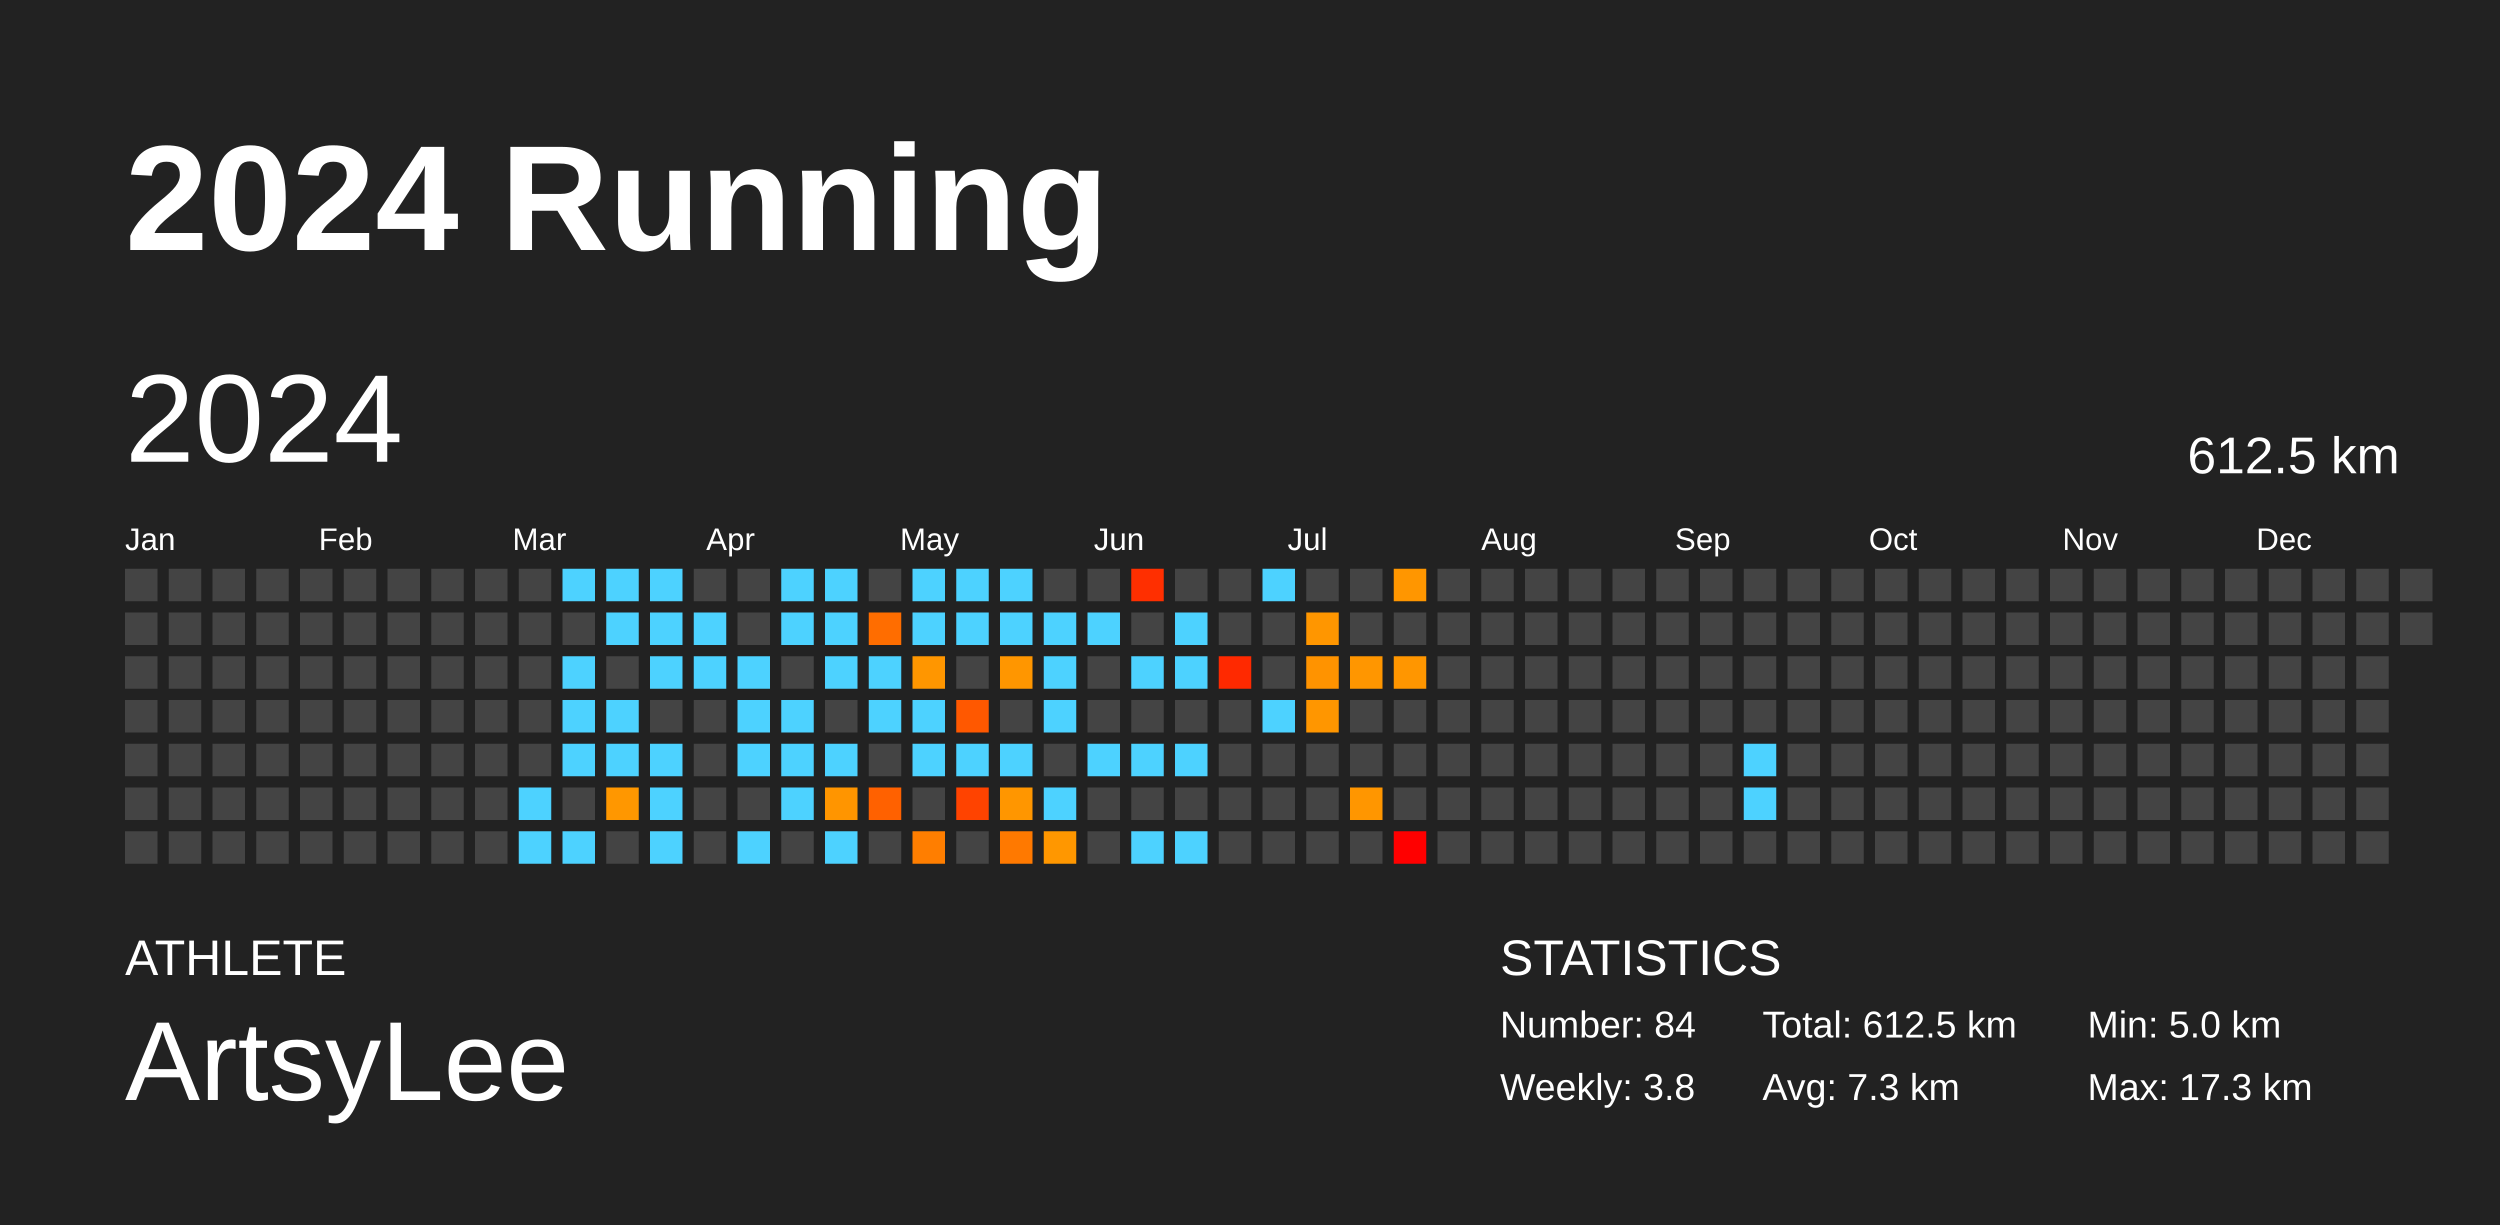
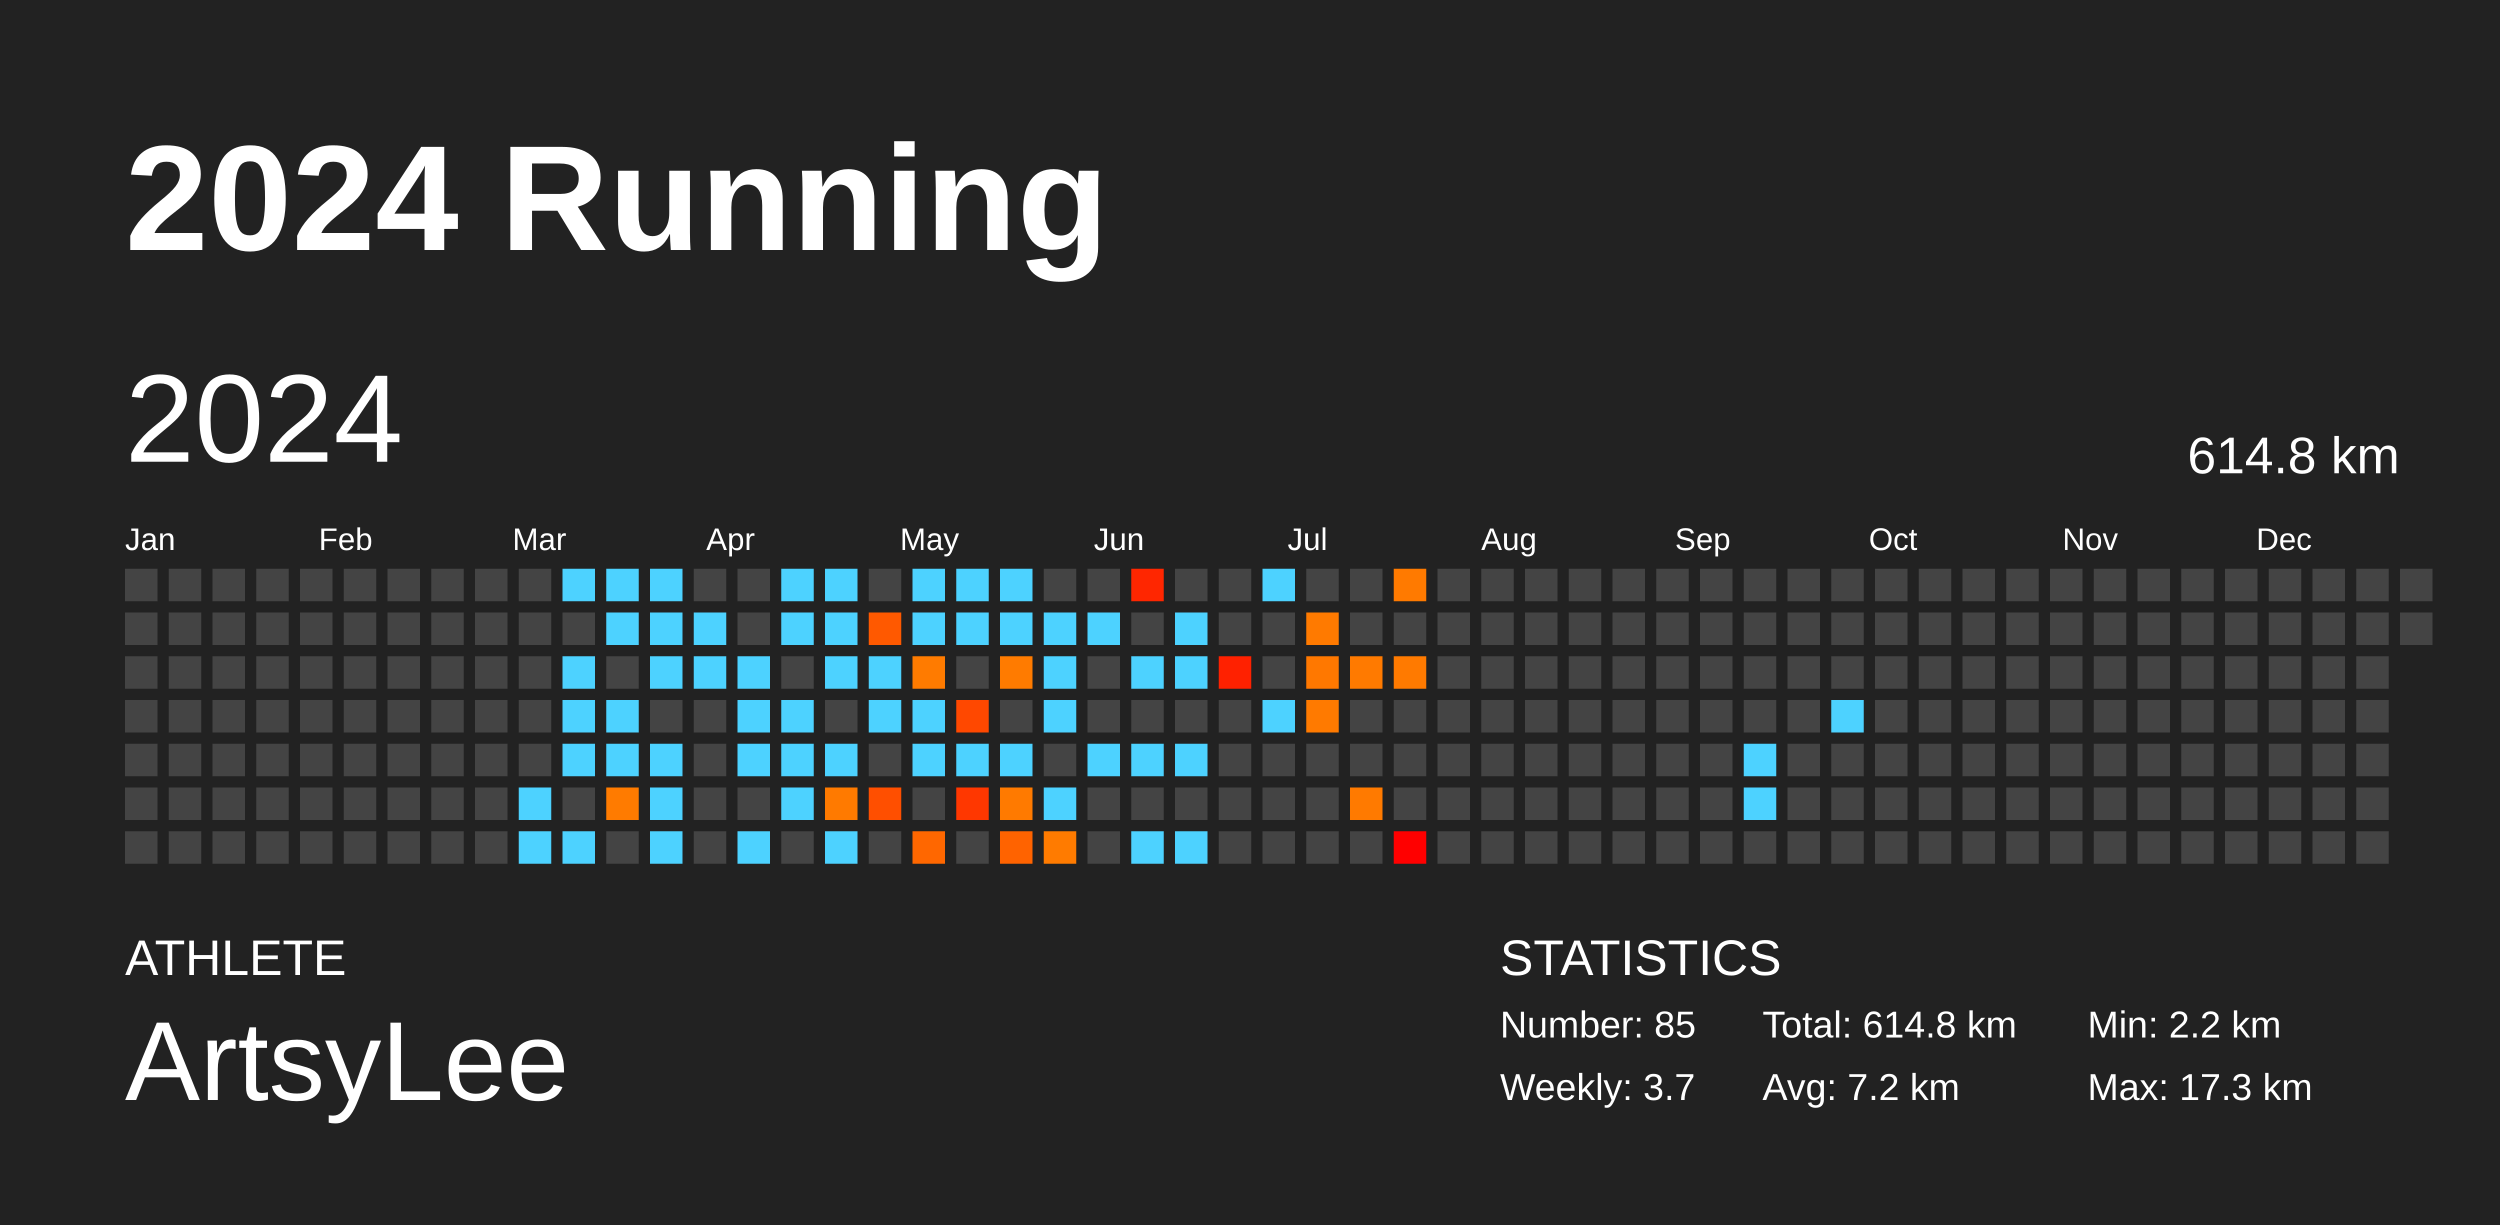
<svg xmlns="http://www.w3.org/2000/svg" baseProfile="full" height="98mm" version="1.1" viewBox="0,0,200,98" width="200mm">
  <defs />
  <rect fill="#222222" height="98" width="200" x="0" y="0" />
  <text fill="#FFFFFF" style="font-size:12px; font-family:Arial; font-weight:bold;" x="10" y="20">2024 Running</text>
  <text fill="#FFFFFF" style="font-size:4px; font-family:Arial" x="10" y="78">ATHLETE</text>
  <text fill="#FFFFFF" style="font-size:9px; font-family:Arial" x="10" y="88">ArtsyLee</text>
  <text fill="#FFFFFF" style="font-size:4px; font-family:Arial" x="120" y="78">STATISTICS</text>
-   <text fill="#FFFFFF" style="font-size:3px; font-family:Arial" x="120" y="83">Number: 84</text>
-   <text fill="#FFFFFF" style="font-size:3px; font-family:Arial" x="120" y="88">Weekly: 3.8</text>
-   <text fill="#FFFFFF" style="font-size:3px; font-family:Arial" x="141" y="83">Total: 612.5 km</text>
-   <text fill="#FFFFFF" style="font-size:3px; font-family:Arial" x="141" y="88">Avg: 7.3 km</text>
-   <text fill="#FFFFFF" style="font-size:3px; font-family:Arial" x="167" y="83">Min: 5.0 km</text>
+   <text fill="#FFFFFF" style="font-size:3px; font-family:Arial" x="120" y="83">Number: 85</text>
+   <text fill="#FFFFFF" style="font-size:3px; font-family:Arial" x="120" y="88">Weekly: 3.7</text>
+   <text fill="#FFFFFF" style="font-size:3px; font-family:Arial" x="141" y="83">Total: 614.8 km</text>
+   <text fill="#FFFFFF" style="font-size:3px; font-family:Arial" x="141" y="88">Avg: 7.2 km</text>
+   <text fill="#FFFFFF" style="font-size:3px; font-family:Arial" x="167" y="83">Min: 2.2 km</text>
  <text fill="#FFFFFF" style="font-size:3px; font-family:Arial" x="167" y="88">Max: 17.3 km</text>
  <text dominant-baseline="hanging" fill="#FFFFFF" style="font-size:10.0px; font-family:Arial;" x="10" y="30">2024</text>
-   <text dominant-baseline="hanging" fill="#FFFFFF" style="font-size:4.125px; font-family:Arial;" x="175" y="35">612.5 km</text>
+   <text dominant-baseline="hanging" fill="#FFFFFF" style="font-size:4.125px; font-family:Arial;" x="175" y="35">614.8 km</text>
  <text fill="#FFFFFF" style="font-size:2.5px; font-family:Arial" x="10.0" y="44">Jan</text>
  <text fill="#FFFFFF" style="font-size:2.5px; font-family:Arial" x="25.5" y="44">Feb</text>
  <text fill="#FFFFFF" style="font-size:2.5px; font-family:Arial" x="41.0" y="44">Mar</text>
  <text fill="#FFFFFF" style="font-size:2.5px; font-family:Arial" x="56.5" y="44">Apr</text>
  <text fill="#FFFFFF" style="font-size:2.5px; font-family:Arial" x="72.0" y="44">May</text>
  <text fill="#FFFFFF" style="font-size:2.5px; font-family:Arial" x="87.5" y="44">Jun</text>
  <text fill="#FFFFFF" style="font-size:2.5px; font-family:Arial" x="103.0" y="44">Jul</text>
  <text fill="#FFFFFF" style="font-size:2.5px; font-family:Arial" x="118.5" y="44">Aug</text>
  <text fill="#FFFFFF" style="font-size:2.5px; font-family:Arial" x="134.0" y="44">Sep</text>
  <text fill="#FFFFFF" style="font-size:2.5px; font-family:Arial" x="149.5" y="44">Oct</text>
  <text fill="#FFFFFF" style="font-size:2.5px; font-family:Arial" x="165.0" y="44">Nov</text>
  <text fill="#FFFFFF" style="font-size:2.5px; font-family:Arial" x="180.5" y="44">Dec</text>
  <rect fill="#444444" height="2.6" width="2.6" x="10.0" y="45.5" />
  <rect fill="#444444" height="2.6" width="2.6" x="10.0" y="49.0" />
  <rect fill="#444444" height="2.6" width="2.6" x="10.0" y="52.5" />
  <rect fill="#444444" height="2.6" width="2.6" x="10.0" y="56.0" />
  <rect fill="#444444" height="2.6" width="2.6" x="10.0" y="59.5" />
  <rect fill="#444444" height="2.6" width="2.6" x="10.0" y="63.0" />
  <rect fill="#444444" height="2.6" width="2.6" x="10.0" y="66.5" />
  <rect fill="#444444" height="2.6" width="2.6" x="13.5" y="45.5" />
  <rect fill="#444444" height="2.6" width="2.6" x="13.5" y="49.0" />
  <rect fill="#444444" height="2.6" width="2.6" x="13.5" y="52.5" />
  <rect fill="#444444" height="2.6" width="2.6" x="13.5" y="56.0" />
  <rect fill="#444444" height="2.6" width="2.6" x="13.5" y="59.5" />
  <rect fill="#444444" height="2.6" width="2.6" x="13.5" y="63.0" />
  <rect fill="#444444" height="2.6" width="2.6" x="13.5" y="66.5" />
  <rect fill="#444444" height="2.6" width="2.6" x="17.0" y="45.5" />
  <rect fill="#444444" height="2.6" width="2.6" x="17.0" y="49.0" />
  <rect fill="#444444" height="2.6" width="2.6" x="17.0" y="52.5" />
  <rect fill="#444444" height="2.6" width="2.6" x="17.0" y="56.0" />
  <rect fill="#444444" height="2.6" width="2.6" x="17.0" y="59.5" />
  <rect fill="#444444" height="2.6" width="2.6" x="17.0" y="63.0" />
  <rect fill="#444444" height="2.6" width="2.6" x="17.0" y="66.5" />
  <rect fill="#444444" height="2.6" width="2.6" x="20.5" y="45.5" />
  <rect fill="#444444" height="2.6" width="2.6" x="20.5" y="49.0" />
  <rect fill="#444444" height="2.6" width="2.6" x="20.5" y="52.5" />
  <rect fill="#444444" height="2.6" width="2.6" x="20.5" y="56.0" />
  <rect fill="#444444" height="2.6" width="2.6" x="20.5" y="59.5" />
  <rect fill="#444444" height="2.6" width="2.6" x="20.5" y="63.0" />
  <rect fill="#444444" height="2.6" width="2.6" x="20.5" y="66.5" />
  <rect fill="#444444" height="2.6" width="2.6" x="24.0" y="45.5" />
  <rect fill="#444444" height="2.6" width="2.6" x="24.0" y="49.0" />
  <rect fill="#444444" height="2.6" width="2.6" x="24.0" y="52.5" />
  <rect fill="#444444" height="2.6" width="2.6" x="24.0" y="56.0" />
  <rect fill="#444444" height="2.6" width="2.6" x="24.0" y="59.5" />
  <rect fill="#444444" height="2.6" width="2.6" x="24.0" y="63.0" />
  <rect fill="#444444" height="2.6" width="2.6" x="24.0" y="66.5" />
  <rect fill="#444444" height="2.6" width="2.6" x="27.5" y="45.5" />
  <rect fill="#444444" height="2.6" width="2.6" x="27.5" y="49.0" />
  <rect fill="#444444" height="2.6" width="2.6" x="27.5" y="52.5" />
  <rect fill="#444444" height="2.6" width="2.6" x="27.5" y="56.0" />
  <rect fill="#444444" height="2.6" width="2.6" x="27.5" y="59.5" />
  <rect fill="#444444" height="2.6" width="2.6" x="27.5" y="63.0" />
  <rect fill="#444444" height="2.6" width="2.6" x="27.5" y="66.5" />
  <rect fill="#444444" height="2.6" width="2.6" x="31.0" y="45.5" />
  <rect fill="#444444" height="2.6" width="2.6" x="31.0" y="49.0" />
  <rect fill="#444444" height="2.6" width="2.6" x="31.0" y="52.5" />
  <rect fill="#444444" height="2.6" width="2.6" x="31.0" y="56.0" />
  <rect fill="#444444" height="2.6" width="2.6" x="31.0" y="59.5" />
  <rect fill="#444444" height="2.6" width="2.6" x="31.0" y="63.0" />
  <rect fill="#444444" height="2.6" width="2.6" x="31.0" y="66.5" />
  <rect fill="#444444" height="2.6" width="2.6" x="34.5" y="45.5" />
  <rect fill="#444444" height="2.6" width="2.6" x="34.5" y="49.0" />
  <rect fill="#444444" height="2.6" width="2.6" x="34.5" y="52.5" />
  <rect fill="#444444" height="2.6" width="2.6" x="34.5" y="56.0" />
  <rect fill="#444444" height="2.6" width="2.6" x="34.5" y="59.5" />
  <rect fill="#444444" height="2.6" width="2.6" x="34.5" y="63.0" />
  <rect fill="#444444" height="2.6" width="2.6" x="34.5" y="66.5" />
  <rect fill="#444444" height="2.6" width="2.6" x="38.0" y="45.5" />
  <rect fill="#444444" height="2.6" width="2.6" x="38.0" y="49.0" />
  <rect fill="#444444" height="2.6" width="2.6" x="38.0" y="52.5" />
  <rect fill="#444444" height="2.6" width="2.6" x="38.0" y="56.0" />
  <rect fill="#444444" height="2.6" width="2.6" x="38.0" y="59.5" />
  <rect fill="#444444" height="2.6" width="2.6" x="38.0" y="63.0" />
  <rect fill="#444444" height="2.6" width="2.6" x="38.0" y="66.5" />
  <rect fill="#444444" height="2.6" width="2.6" x="41.5" y="45.5" />
  <rect fill="#444444" height="2.6" width="2.6" x="41.5" y="49.0" />
  <rect fill="#444444" height="2.6" width="2.6" x="41.5" y="52.5" />
  <rect fill="#444444" height="2.6" width="2.6" x="41.5" y="56.0" />
  <rect fill="#444444" height="2.6" width="2.6" x="41.5" y="59.5" />
  <rect fill="#4dd2ff" height="2.6" width="2.6" x="41.5" y="63.0" />
  <rect fill="#4dd2ff" height="2.6" width="2.6" x="41.5" y="66.5" />
  <rect fill="#4dd2ff" height="2.6" width="2.6" x="45.0" y="45.5" />
  <rect fill="#444444" height="2.6" width="2.6" x="45.0" y="49.0" />
  <rect fill="#4dd2ff" height="2.6" width="2.6" x="45.0" y="52.5" />
  <rect fill="#4dd2ff" height="2.6" width="2.6" x="45.0" y="56.0" />
  <rect fill="#4dd2ff" height="2.6" width="2.6" x="45.0" y="59.5" />
  <rect fill="#444444" height="2.6" width="2.6" x="45.0" y="63.0" />
  <rect fill="#4dd2ff" height="2.6" width="2.6" x="45.0" y="66.5" />
  <rect fill="#4dd2ff" height="2.6" width="2.6" x="48.5" y="45.5" />
  <rect fill="#4dd2ff" height="2.6" width="2.6" x="48.5" y="49.0" />
  <rect fill="#444444" height="2.6" width="2.6" x="48.5" y="52.5" />
  <rect fill="#4dd2ff" height="2.6" width="2.6" x="48.5" y="56.0" />
  <rect fill="#4dd2ff" height="2.6" width="2.6" x="48.5" y="59.5" />
-   <rect fill="#ff9700" height="2.6" width="2.6" x="48.5" y="63.0" />
+   <rect fill="#ff7b00" height="2.6" width="2.6" x="48.5" y="63.0" />
  <rect fill="#444444" height="2.6" width="2.6" x="48.5" y="66.5" />
  <rect fill="#4dd2ff" height="2.6" width="2.6" x="52.0" y="45.5" />
  <rect fill="#4dd2ff" height="2.6" width="2.6" x="52.0" y="49.0" />
  <rect fill="#4dd2ff" height="2.6" width="2.6" x="52.0" y="52.5" />
  <rect fill="#444444" height="2.6" width="2.6" x="52.0" y="56.0" />
  <rect fill="#4dd2ff" height="2.6" width="2.6" x="52.0" y="59.5" />
  <rect fill="#4dd2ff" height="2.6" width="2.6" x="52.0" y="63.0" />
  <rect fill="#4dd2ff" height="2.6" width="2.6" x="52.0" y="66.5" />
  <rect fill="#444444" height="2.6" width="2.6" x="55.5" y="45.5" />
  <rect fill="#4dd2ff" height="2.6" width="2.6" x="55.5" y="49.0" />
  <rect fill="#4dd2ff" height="2.6" width="2.6" x="55.5" y="52.5" />
  <rect fill="#444444" height="2.6" width="2.6" x="55.5" y="56.0" />
  <rect fill="#444444" height="2.6" width="2.6" x="55.5" y="59.5" />
  <rect fill="#444444" height="2.6" width="2.6" x="55.5" y="63.0" />
  <rect fill="#444444" height="2.6" width="2.6" x="55.5" y="66.5" />
  <rect fill="#444444" height="2.6" width="2.6" x="59.0" y="45.5" />
  <rect fill="#444444" height="2.6" width="2.6" x="59.0" y="49.0" />
  <rect fill="#4dd2ff" height="2.6" width="2.6" x="59.0" y="52.5" />
  <rect fill="#4dd2ff" height="2.6" width="2.6" x="59.0" y="56.0" />
  <rect fill="#4dd2ff" height="2.6" width="2.6" x="59.0" y="59.5" />
  <rect fill="#444444" height="2.6" width="2.6" x="59.0" y="63.0" />
  <rect fill="#4dd2ff" height="2.6" width="2.6" x="59.0" y="66.5" />
  <rect fill="#4dd2ff" height="2.6" width="2.6" x="62.5" y="45.5" />
  <rect fill="#4dd2ff" height="2.6" width="2.6" x="62.5" y="49.0" />
  <rect fill="#444444" height="2.6" width="2.6" x="62.5" y="52.5" />
  <rect fill="#4dd2ff" height="2.6" width="2.6" x="62.5" y="56.0" />
  <rect fill="#4dd2ff" height="2.6" width="2.6" x="62.5" y="59.5" />
  <rect fill="#4dd2ff" height="2.6" width="2.6" x="62.5" y="63.0" />
  <rect fill="#444444" height="2.6" width="2.6" x="62.5" y="66.5" />
  <rect fill="#4dd2ff" height="2.6" width="2.6" x="66.0" y="45.5" />
  <rect fill="#4dd2ff" height="2.6" width="2.6" x="66.0" y="49.0" />
  <rect fill="#4dd2ff" height="2.6" width="2.6" x="66.0" y="52.5" />
  <rect fill="#444444" height="2.6" width="2.6" x="66.0" y="56.0" />
  <rect fill="#4dd2ff" height="2.6" width="2.6" x="66.0" y="59.5" />
-   <rect fill="#ff9500" height="2.6" width="2.6" x="66.0" y="63.0" />
+   <rect fill="#ff7a00" height="2.6" width="2.6" x="66.0" y="63.0" />
  <rect fill="#4dd2ff" height="2.6" width="2.6" x="66.0" y="66.5" />
  <rect fill="#444444" height="2.6" width="2.6" x="69.5" y="45.5" />
-   <rect fill="#ff6d00" height="2.6" width="2.6" x="69.5" y="49.0" />
+   <rect fill="#ff5900" height="2.6" width="2.6" x="69.5" y="49.0" />
  <rect fill="#4dd2ff" height="2.6" width="2.6" x="69.5" y="52.5" />
  <rect fill="#4dd2ff" height="2.6" width="2.6" x="69.5" y="56.0" />
  <rect fill="#444444" height="2.6" width="2.6" x="69.5" y="59.5" />
-   <rect fill="#ff6100" height="2.6" width="2.6" x="69.5" y="63.0" />
+   <rect fill="#ff4f00" height="2.6" width="2.6" x="69.5" y="63.0" />
  <rect fill="#444444" height="2.6" width="2.6" x="69.5" y="66.5" />
  <rect fill="#4dd2ff" height="2.6" width="2.6" x="73.0" y="45.5" />
  <rect fill="#4dd2ff" height="2.6" width="2.6" x="73.0" y="49.0" />
-   <rect fill="#ff9600" height="2.6" width="2.6" x="73.0" y="52.5" />
+   <rect fill="#ff7b00" height="2.6" width="2.6" x="73.0" y="52.5" />
  <rect fill="#4dd2ff" height="2.6" width="2.6" x="73.0" y="56.0" />
  <rect fill="#4dd2ff" height="2.6" width="2.6" x="73.0" y="59.5" />
  <rect fill="#444444" height="2.6" width="2.6" x="73.0" y="63.0" />
-   <rect fill="#ff7e00" height="2.6" width="2.6" x="73.0" y="66.5" />
+   <rect fill="#ff6700" height="2.6" width="2.6" x="73.0" y="66.5" />
  <rect fill="#4dd2ff" height="2.6" width="2.6" x="76.5" y="45.5" />
  <rect fill="#4dd2ff" height="2.6" width="2.6" x="76.5" y="49.0" />
  <rect fill="#444444" height="2.6" width="2.6" x="76.5" y="52.5" />
-   <rect fill="#ff5800" height="2.6" width="2.6" x="76.5" y="56.0" />
+   <rect fill="#ff4800" height="2.6" width="2.6" x="76.5" y="56.0" />
  <rect fill="#4dd2ff" height="2.6" width="2.6" x="76.5" y="59.5" />
-   <rect fill="#ff4300" height="2.6" width="2.6" x="76.5" y="63.0" />
+   <rect fill="#ff3700" height="2.6" width="2.6" x="76.5" y="63.0" />
  <rect fill="#444444" height="2.6" width="2.6" x="76.5" y="66.5" />
  <rect fill="#4dd2ff" height="2.6" width="2.6" x="80.0" y="45.5" />
  <rect fill="#4dd2ff" height="2.6" width="2.6" x="80.0" y="49.0" />
-   <rect fill="#ff9600" height="2.6" width="2.6" x="80.0" y="52.5" />
+   <rect fill="#ff7b00" height="2.6" width="2.6" x="80.0" y="52.5" />
  <rect fill="#444444" height="2.6" width="2.6" x="80.0" y="56.0" />
  <rect fill="#4dd2ff" height="2.6" width="2.6" x="80.0" y="59.5" />
-   <rect fill="#ff9600" height="2.6" width="2.6" x="80.0" y="63.0" />
-   <rect fill="#ff7900" height="2.6" width="2.6" x="80.0" y="66.5" />
+   <rect fill="#ff7a00" height="2.6" width="2.6" x="80.0" y="63.0" />
+   <rect fill="#ff6300" height="2.6" width="2.6" x="80.0" y="66.5" />
  <rect fill="#444444" height="2.6" width="2.6" x="83.5" y="45.5" />
  <rect fill="#4dd2ff" height="2.6" width="2.6" x="83.5" y="49.0" />
  <rect fill="#4dd2ff" height="2.6" width="2.6" x="83.5" y="52.5" />
  <rect fill="#4dd2ff" height="2.6" width="2.6" x="83.5" y="56.0" />
  <rect fill="#444444" height="2.6" width="2.6" x="83.5" y="59.5" />
  <rect fill="#4dd2ff" height="2.6" width="2.6" x="83.5" y="63.0" />
-   <rect fill="#ff9700" height="2.6" width="2.6" x="83.5" y="66.5" />
+   <rect fill="#ff7b00" height="2.6" width="2.6" x="83.5" y="66.5" />
  <rect fill="#444444" height="2.6" width="2.6" x="87.0" y="45.5" />
  <rect fill="#4dd2ff" height="2.6" width="2.6" x="87.0" y="49.0" />
  <rect fill="#444444" height="2.6" width="2.6" x="87.0" y="52.5" />
  <rect fill="#444444" height="2.6" width="2.6" x="87.0" y="56.0" />
  <rect fill="#4dd2ff" height="2.6" width="2.6" x="87.0" y="59.5" />
  <rect fill="#444444" height="2.6" width="2.6" x="87.0" y="63.0" />
  <rect fill="#444444" height="2.6" width="2.6" x="87.0" y="66.5" />
-   <rect fill="#ff2f00" height="2.6" width="2.6" x="90.5" y="45.5" />
+   <rect fill="#ff2600" height="2.6" width="2.6" x="90.5" y="45.5" />
  <rect fill="#444444" height="2.6" width="2.6" x="90.5" y="49.0" />
  <rect fill="#4dd2ff" height="2.6" width="2.6" x="90.5" y="52.5" />
  <rect fill="#444444" height="2.6" width="2.6" x="90.5" y="56.0" />
  <rect fill="#4dd2ff" height="2.6" width="2.6" x="90.5" y="59.5" />
  <rect fill="#444444" height="2.6" width="2.6" x="90.5" y="63.0" />
  <rect fill="#4dd2ff" height="2.6" width="2.6" x="90.5" y="66.5" />
  <rect fill="#444444" height="2.6" width="2.6" x="94.0" y="45.5" />
  <rect fill="#4dd2ff" height="2.6" width="2.6" x="94.0" y="49.0" />
  <rect fill="#4dd2ff" height="2.6" width="2.6" x="94.0" y="52.5" />
  <rect fill="#444444" height="2.6" width="2.6" x="94.0" y="56.0" />
  <rect fill="#4dd2ff" height="2.6" width="2.6" x="94.0" y="59.5" />
  <rect fill="#444444" height="2.6" width="2.6" x="94.0" y="63.0" />
  <rect fill="#4dd2ff" height="2.6" width="2.6" x="94.0" y="66.5" />
  <rect fill="#444444" height="2.6" width="2.6" x="97.5" y="45.5" />
  <rect fill="#444444" height="2.6" width="2.6" x="97.5" y="49.0" />
-   <rect fill="#ff2900" height="2.6" width="2.6" x="97.5" y="52.5" />
+   <rect fill="#ff2100" height="2.6" width="2.6" x="97.5" y="52.5" />
  <rect fill="#444444" height="2.6" width="2.6" x="97.5" y="56.0" />
  <rect fill="#444444" height="2.6" width="2.6" x="97.5" y="59.5" />
  <rect fill="#444444" height="2.6" width="2.6" x="97.5" y="63.0" />
  <rect fill="#444444" height="2.6" width="2.6" x="97.5" y="66.5" />
  <rect fill="#4dd2ff" height="2.6" width="2.6" x="101.0" y="45.5" />
  <rect fill="#444444" height="2.6" width="2.6" x="101.0" y="49.0" />
  <rect fill="#444444" height="2.6" width="2.6" x="101.0" y="52.5" />
  <rect fill="#4dd2ff" height="2.6" width="2.6" x="101.0" y="56.0" />
  <rect fill="#444444" height="2.6" width="2.6" x="101.0" y="59.5" />
  <rect fill="#444444" height="2.6" width="2.6" x="101.0" y="63.0" />
  <rect fill="#444444" height="2.6" width="2.6" x="101.0" y="66.5" />
  <rect fill="#444444" height="2.6" width="2.6" x="104.5" y="45.5" />
-   <rect fill="#ff9600" height="2.6" width="2.6" x="104.5" y="49.0" />
-   <rect fill="#ff9300" height="2.6" width="2.6" x="104.5" y="52.5" />
-   <rect fill="#ff9600" height="2.6" width="2.6" x="104.5" y="56.0" />
+   <rect fill="#ff7a00" height="2.6" width="2.6" x="104.5" y="49.0" />
+   <rect fill="#ff7800" height="2.6" width="2.6" x="104.5" y="52.5" />
+   <rect fill="#ff7a00" height="2.6" width="2.6" x="104.5" y="56.0" />
  <rect fill="#444444" height="2.6" width="2.6" x="104.5" y="59.5" />
  <rect fill="#444444" height="2.6" width="2.6" x="104.5" y="63.0" />
  <rect fill="#444444" height="2.6" width="2.6" x="104.5" y="66.5" />
  <rect fill="#444444" height="2.6" width="2.6" x="108.0" y="45.5" />
  <rect fill="#444444" height="2.6" width="2.6" x="108.0" y="49.0" />
-   <rect fill="#ff9600" height="2.6" width="2.6" x="108.0" y="52.5" />
+   <rect fill="#ff7a00" height="2.6" width="2.6" x="108.0" y="52.5" />
  <rect fill="#444444" height="2.6" width="2.6" x="108.0" y="56.0" />
  <rect fill="#444444" height="2.6" width="2.6" x="108.0" y="59.5" />
-   <rect fill="#ff9600" height="2.6" width="2.6" x="108.0" y="63.0" />
+   <rect fill="#ff7a00" height="2.6" width="2.6" x="108.0" y="63.0" />
  <rect fill="#444444" height="2.6" width="2.6" x="108.0" y="66.5" />
-   <rect fill="#ff9600" height="2.6" width="2.6" x="111.5" y="45.5" />
+   <rect fill="#ff7a00" height="2.6" width="2.6" x="111.5" y="45.5" />
  <rect fill="#444444" height="2.6" width="2.6" x="111.5" y="49.0" />
-   <rect fill="#ff9600" height="2.6" width="2.6" x="111.5" y="52.5" />
+   <rect fill="#ff7a00" height="2.6" width="2.6" x="111.5" y="52.5" />
  <rect fill="#444444" height="2.6" width="2.6" x="111.5" y="56.0" />
  <rect fill="#444444" height="2.6" width="2.6" x="111.5" y="59.5" />
  <rect fill="#444444" height="2.6" width="2.6" x="111.5" y="63.0" />
  <rect fill="#ff0000" height="2.6" width="2.6" x="111.5" y="66.5" />
  <rect fill="#444444" height="2.6" width="2.6" x="115.0" y="45.5" />
  <rect fill="#444444" height="2.6" width="2.6" x="115.0" y="49.0" />
  <rect fill="#444444" height="2.6" width="2.6" x="115.0" y="52.5" />
  <rect fill="#444444" height="2.6" width="2.6" x="115.0" y="56.0" />
  <rect fill="#444444" height="2.6" width="2.6" x="115.0" y="59.5" />
  <rect fill="#444444" height="2.6" width="2.6" x="115.0" y="63.0" />
  <rect fill="#444444" height="2.6" width="2.6" x="115.0" y="66.5" />
  <rect fill="#444444" height="2.6" width="2.6" x="118.5" y="45.5" />
  <rect fill="#444444" height="2.6" width="2.6" x="118.5" y="49.0" />
  <rect fill="#444444" height="2.6" width="2.6" x="118.5" y="52.5" />
  <rect fill="#444444" height="2.6" width="2.6" x="118.5" y="56.0" />
  <rect fill="#444444" height="2.6" width="2.6" x="118.5" y="59.5" />
  <rect fill="#444444" height="2.6" width="2.6" x="118.5" y="63.0" />
  <rect fill="#444444" height="2.6" width="2.6" x="118.5" y="66.5" />
  <rect fill="#444444" height="2.6" width="2.6" x="122.0" y="45.5" />
  <rect fill="#444444" height="2.6" width="2.6" x="122.0" y="49.0" />
  <rect fill="#444444" height="2.6" width="2.6" x="122.0" y="52.5" />
  <rect fill="#444444" height="2.6" width="2.6" x="122.0" y="56.0" />
  <rect fill="#444444" height="2.6" width="2.6" x="122.0" y="59.5" />
  <rect fill="#444444" height="2.6" width="2.6" x="122.0" y="63.0" />
  <rect fill="#444444" height="2.6" width="2.6" x="122.0" y="66.5" />
  <rect fill="#444444" height="2.6" width="2.6" x="125.5" y="45.5" />
  <rect fill="#444444" height="2.6" width="2.6" x="125.5" y="49.0" />
  <rect fill="#444444" height="2.6" width="2.6" x="125.5" y="52.5" />
  <rect fill="#444444" height="2.6" width="2.6" x="125.5" y="56.0" />
  <rect fill="#444444" height="2.6" width="2.6" x="125.5" y="59.5" />
  <rect fill="#444444" height="2.6" width="2.6" x="125.5" y="63.0" />
  <rect fill="#444444" height="2.6" width="2.6" x="125.5" y="66.5" />
  <rect fill="#444444" height="2.6" width="2.6" x="129.0" y="45.5" />
  <rect fill="#444444" height="2.6" width="2.6" x="129.0" y="49.0" />
  <rect fill="#444444" height="2.6" width="2.6" x="129.0" y="52.5" />
  <rect fill="#444444" height="2.6" width="2.6" x="129.0" y="56.0" />
  <rect fill="#444444" height="2.6" width="2.6" x="129.0" y="59.5" />
  <rect fill="#444444" height="2.6" width="2.6" x="129.0" y="63.0" />
  <rect fill="#444444" height="2.6" width="2.6" x="129.0" y="66.5" />
  <rect fill="#444444" height="2.6" width="2.6" x="132.5" y="45.5" />
  <rect fill="#444444" height="2.6" width="2.6" x="132.5" y="49.0" />
  <rect fill="#444444" height="2.6" width="2.6" x="132.5" y="52.5" />
  <rect fill="#444444" height="2.6" width="2.6" x="132.5" y="56.0" />
  <rect fill="#444444" height="2.6" width="2.6" x="132.5" y="59.5" />
  <rect fill="#444444" height="2.6" width="2.6" x="132.5" y="63.0" />
  <rect fill="#444444" height="2.6" width="2.6" x="132.5" y="66.5" />
  <rect fill="#444444" height="2.6" width="2.6" x="136.0" y="45.5" />
  <rect fill="#444444" height="2.6" width="2.6" x="136.0" y="49.0" />
  <rect fill="#444444" height="2.6" width="2.6" x="136.0" y="52.5" />
  <rect fill="#444444" height="2.6" width="2.6" x="136.0" y="56.0" />
  <rect fill="#444444" height="2.6" width="2.6" x="136.0" y="59.5" />
  <rect fill="#444444" height="2.6" width="2.6" x="136.0" y="63.0" />
  <rect fill="#444444" height="2.6" width="2.6" x="136.0" y="66.5" />
  <rect fill="#444444" height="2.6" width="2.6" x="139.5" y="45.5" />
  <rect fill="#444444" height="2.6" width="2.6" x="139.5" y="49.0" />
  <rect fill="#444444" height="2.6" width="2.6" x="139.5" y="52.5" />
  <rect fill="#444444" height="2.6" width="2.6" x="139.5" y="56.0" />
  <rect fill="#4dd2ff" height="2.6" width="2.6" x="139.5" y="59.5" />
  <rect fill="#4dd2ff" height="2.6" width="2.6" x="139.5" y="63.0" />
  <rect fill="#444444" height="2.6" width="2.6" x="139.5" y="66.5" />
  <rect fill="#444444" height="2.6" width="2.6" x="143.0" y="45.5" />
  <rect fill="#444444" height="2.6" width="2.6" x="143.0" y="49.0" />
  <rect fill="#444444" height="2.6" width="2.6" x="143.0" y="52.5" />
  <rect fill="#444444" height="2.6" width="2.6" x="143.0" y="56.0" />
  <rect fill="#444444" height="2.6" width="2.6" x="143.0" y="59.5" />
  <rect fill="#444444" height="2.6" width="2.6" x="143.0" y="63.0" />
  <rect fill="#444444" height="2.6" width="2.6" x="143.0" y="66.5" />
  <rect fill="#444444" height="2.6" width="2.6" x="146.5" y="45.5" />
  <rect fill="#444444" height="2.6" width="2.6" x="146.5" y="49.0" />
  <rect fill="#444444" height="2.6" width="2.6" x="146.5" y="52.5" />
-   <rect fill="#444444" height="2.6" width="2.6" x="146.5" y="56.0" />
+   <rect fill="#4dd2ff" height="2.6" width="2.6" x="146.5" y="56.0" />
  <rect fill="#444444" height="2.6" width="2.6" x="146.5" y="59.5" />
  <rect fill="#444444" height="2.6" width="2.6" x="146.5" y="63.0" />
  <rect fill="#444444" height="2.6" width="2.6" x="146.5" y="66.5" />
  <rect fill="#444444" height="2.6" width="2.6" x="150.0" y="45.5" />
  <rect fill="#444444" height="2.6" width="2.6" x="150.0" y="49.0" />
  <rect fill="#444444" height="2.6" width="2.6" x="150.0" y="52.5" />
  <rect fill="#444444" height="2.6" width="2.6" x="150.0" y="56.0" />
  <rect fill="#444444" height="2.6" width="2.6" x="150.0" y="59.5" />
  <rect fill="#444444" height="2.6" width="2.6" x="150.0" y="63.0" />
  <rect fill="#444444" height="2.6" width="2.6" x="150.0" y="66.5" />
  <rect fill="#444444" height="2.6" width="2.6" x="153.5" y="45.5" />
  <rect fill="#444444" height="2.6" width="2.6" x="153.5" y="49.0" />
  <rect fill="#444444" height="2.6" width="2.6" x="153.5" y="52.5" />
  <rect fill="#444444" height="2.6" width="2.6" x="153.5" y="56.0" />
  <rect fill="#444444" height="2.6" width="2.6" x="153.5" y="59.5" />
  <rect fill="#444444" height="2.6" width="2.6" x="153.5" y="63.0" />
  <rect fill="#444444" height="2.6" width="2.6" x="153.5" y="66.5" />
  <rect fill="#444444" height="2.6" width="2.6" x="157.0" y="45.5" />
  <rect fill="#444444" height="2.6" width="2.6" x="157.0" y="49.0" />
  <rect fill="#444444" height="2.6" width="2.6" x="157.0" y="52.5" />
  <rect fill="#444444" height="2.6" width="2.6" x="157.0" y="56.0" />
  <rect fill="#444444" height="2.6" width="2.6" x="157.0" y="59.5" />
  <rect fill="#444444" height="2.6" width="2.6" x="157.0" y="63.0" />
  <rect fill="#444444" height="2.6" width="2.6" x="157.0" y="66.5" />
  <rect fill="#444444" height="2.6" width="2.6" x="160.5" y="45.5" />
  <rect fill="#444444" height="2.6" width="2.6" x="160.5" y="49.0" />
  <rect fill="#444444" height="2.6" width="2.6" x="160.5" y="52.5" />
  <rect fill="#444444" height="2.6" width="2.6" x="160.5" y="56.0" />
  <rect fill="#444444" height="2.6" width="2.6" x="160.5" y="59.5" />
  <rect fill="#444444" height="2.6" width="2.6" x="160.5" y="63.0" />
  <rect fill="#444444" height="2.6" width="2.6" x="160.5" y="66.5" />
  <rect fill="#444444" height="2.6" width="2.6" x="164.0" y="45.5" />
  <rect fill="#444444" height="2.6" width="2.6" x="164.0" y="49.0" />
  <rect fill="#444444" height="2.6" width="2.6" x="164.0" y="52.5" />
  <rect fill="#444444" height="2.6" width="2.6" x="164.0" y="56.0" />
  <rect fill="#444444" height="2.6" width="2.6" x="164.0" y="59.5" />
  <rect fill="#444444" height="2.6" width="2.6" x="164.0" y="63.0" />
  <rect fill="#444444" height="2.6" width="2.6" x="164.0" y="66.5" />
  <rect fill="#444444" height="2.6" width="2.6" x="167.5" y="45.5" />
  <rect fill="#444444" height="2.6" width="2.6" x="167.5" y="49.0" />
  <rect fill="#444444" height="2.6" width="2.6" x="167.5" y="52.5" />
  <rect fill="#444444" height="2.6" width="2.6" x="167.5" y="56.0" />
  <rect fill="#444444" height="2.6" width="2.6" x="167.5" y="59.5" />
  <rect fill="#444444" height="2.6" width="2.6" x="167.5" y="63.0" />
  <rect fill="#444444" height="2.6" width="2.6" x="167.5" y="66.5" />
  <rect fill="#444444" height="2.6" width="2.6" x="171.0" y="45.5" />
  <rect fill="#444444" height="2.6" width="2.6" x="171.0" y="49.0" />
  <rect fill="#444444" height="2.6" width="2.6" x="171.0" y="52.5" />
  <rect fill="#444444" height="2.6" width="2.6" x="171.0" y="56.0" />
  <rect fill="#444444" height="2.6" width="2.6" x="171.0" y="59.5" />
  <rect fill="#444444" height="2.6" width="2.6" x="171.0" y="63.0" />
  <rect fill="#444444" height="2.6" width="2.6" x="171.0" y="66.5" />
  <rect fill="#444444" height="2.6" width="2.6" x="174.5" y="45.5" />
  <rect fill="#444444" height="2.6" width="2.6" x="174.5" y="49.0" />
  <rect fill="#444444" height="2.6" width="2.6" x="174.5" y="52.5" />
  <rect fill="#444444" height="2.6" width="2.6" x="174.5" y="56.0" />
  <rect fill="#444444" height="2.6" width="2.6" x="174.5" y="59.5" />
  <rect fill="#444444" height="2.6" width="2.6" x="174.5" y="63.0" />
  <rect fill="#444444" height="2.6" width="2.6" x="174.5" y="66.5" />
  <rect fill="#444444" height="2.6" width="2.6" x="178.0" y="45.5" />
  <rect fill="#444444" height="2.6" width="2.6" x="178.0" y="49.0" />
  <rect fill="#444444" height="2.6" width="2.6" x="178.0" y="52.5" />
  <rect fill="#444444" height="2.6" width="2.6" x="178.0" y="56.0" />
  <rect fill="#444444" height="2.6" width="2.6" x="178.0" y="59.5" />
  <rect fill="#444444" height="2.6" width="2.6" x="178.0" y="63.0" />
  <rect fill="#444444" height="2.6" width="2.6" x="178.0" y="66.5" />
  <rect fill="#444444" height="2.6" width="2.6" x="181.5" y="45.5" />
  <rect fill="#444444" height="2.6" width="2.6" x="181.5" y="49.0" />
  <rect fill="#444444" height="2.6" width="2.6" x="181.5" y="52.5" />
  <rect fill="#444444" height="2.6" width="2.6" x="181.5" y="56.0" />
  <rect fill="#444444" height="2.6" width="2.6" x="181.5" y="59.5" />
  <rect fill="#444444" height="2.6" width="2.6" x="181.5" y="63.0" />
  <rect fill="#444444" height="2.6" width="2.6" x="181.5" y="66.5" />
  <rect fill="#444444" height="2.6" width="2.6" x="185.0" y="45.5" />
  <rect fill="#444444" height="2.6" width="2.6" x="185.0" y="49.0" />
  <rect fill="#444444" height="2.6" width="2.6" x="185.0" y="52.5" />
  <rect fill="#444444" height="2.6" width="2.6" x="185.0" y="56.0" />
  <rect fill="#444444" height="2.6" width="2.6" x="185.0" y="59.5" />
  <rect fill="#444444" height="2.6" width="2.6" x="185.0" y="63.0" />
  <rect fill="#444444" height="2.6" width="2.6" x="185.0" y="66.5" />
  <rect fill="#444444" height="2.6" width="2.6" x="188.5" y="45.5" />
  <rect fill="#444444" height="2.6" width="2.6" x="188.5" y="49.0" />
  <rect fill="#444444" height="2.6" width="2.6" x="188.5" y="52.5" />
  <rect fill="#444444" height="2.6" width="2.6" x="188.5" y="56.0" />
  <rect fill="#444444" height="2.6" width="2.6" x="188.5" y="59.5" />
  <rect fill="#444444" height="2.6" width="2.6" x="188.5" y="63.0" />
  <rect fill="#444444" height="2.6" width="2.6" x="188.5" y="66.5" />
  <rect fill="#444444" height="2.6" width="2.6" x="192.0" y="45.5" />
  <rect fill="#444444" height="2.6" width="2.6" x="192.0" y="49.0" />
</svg>
